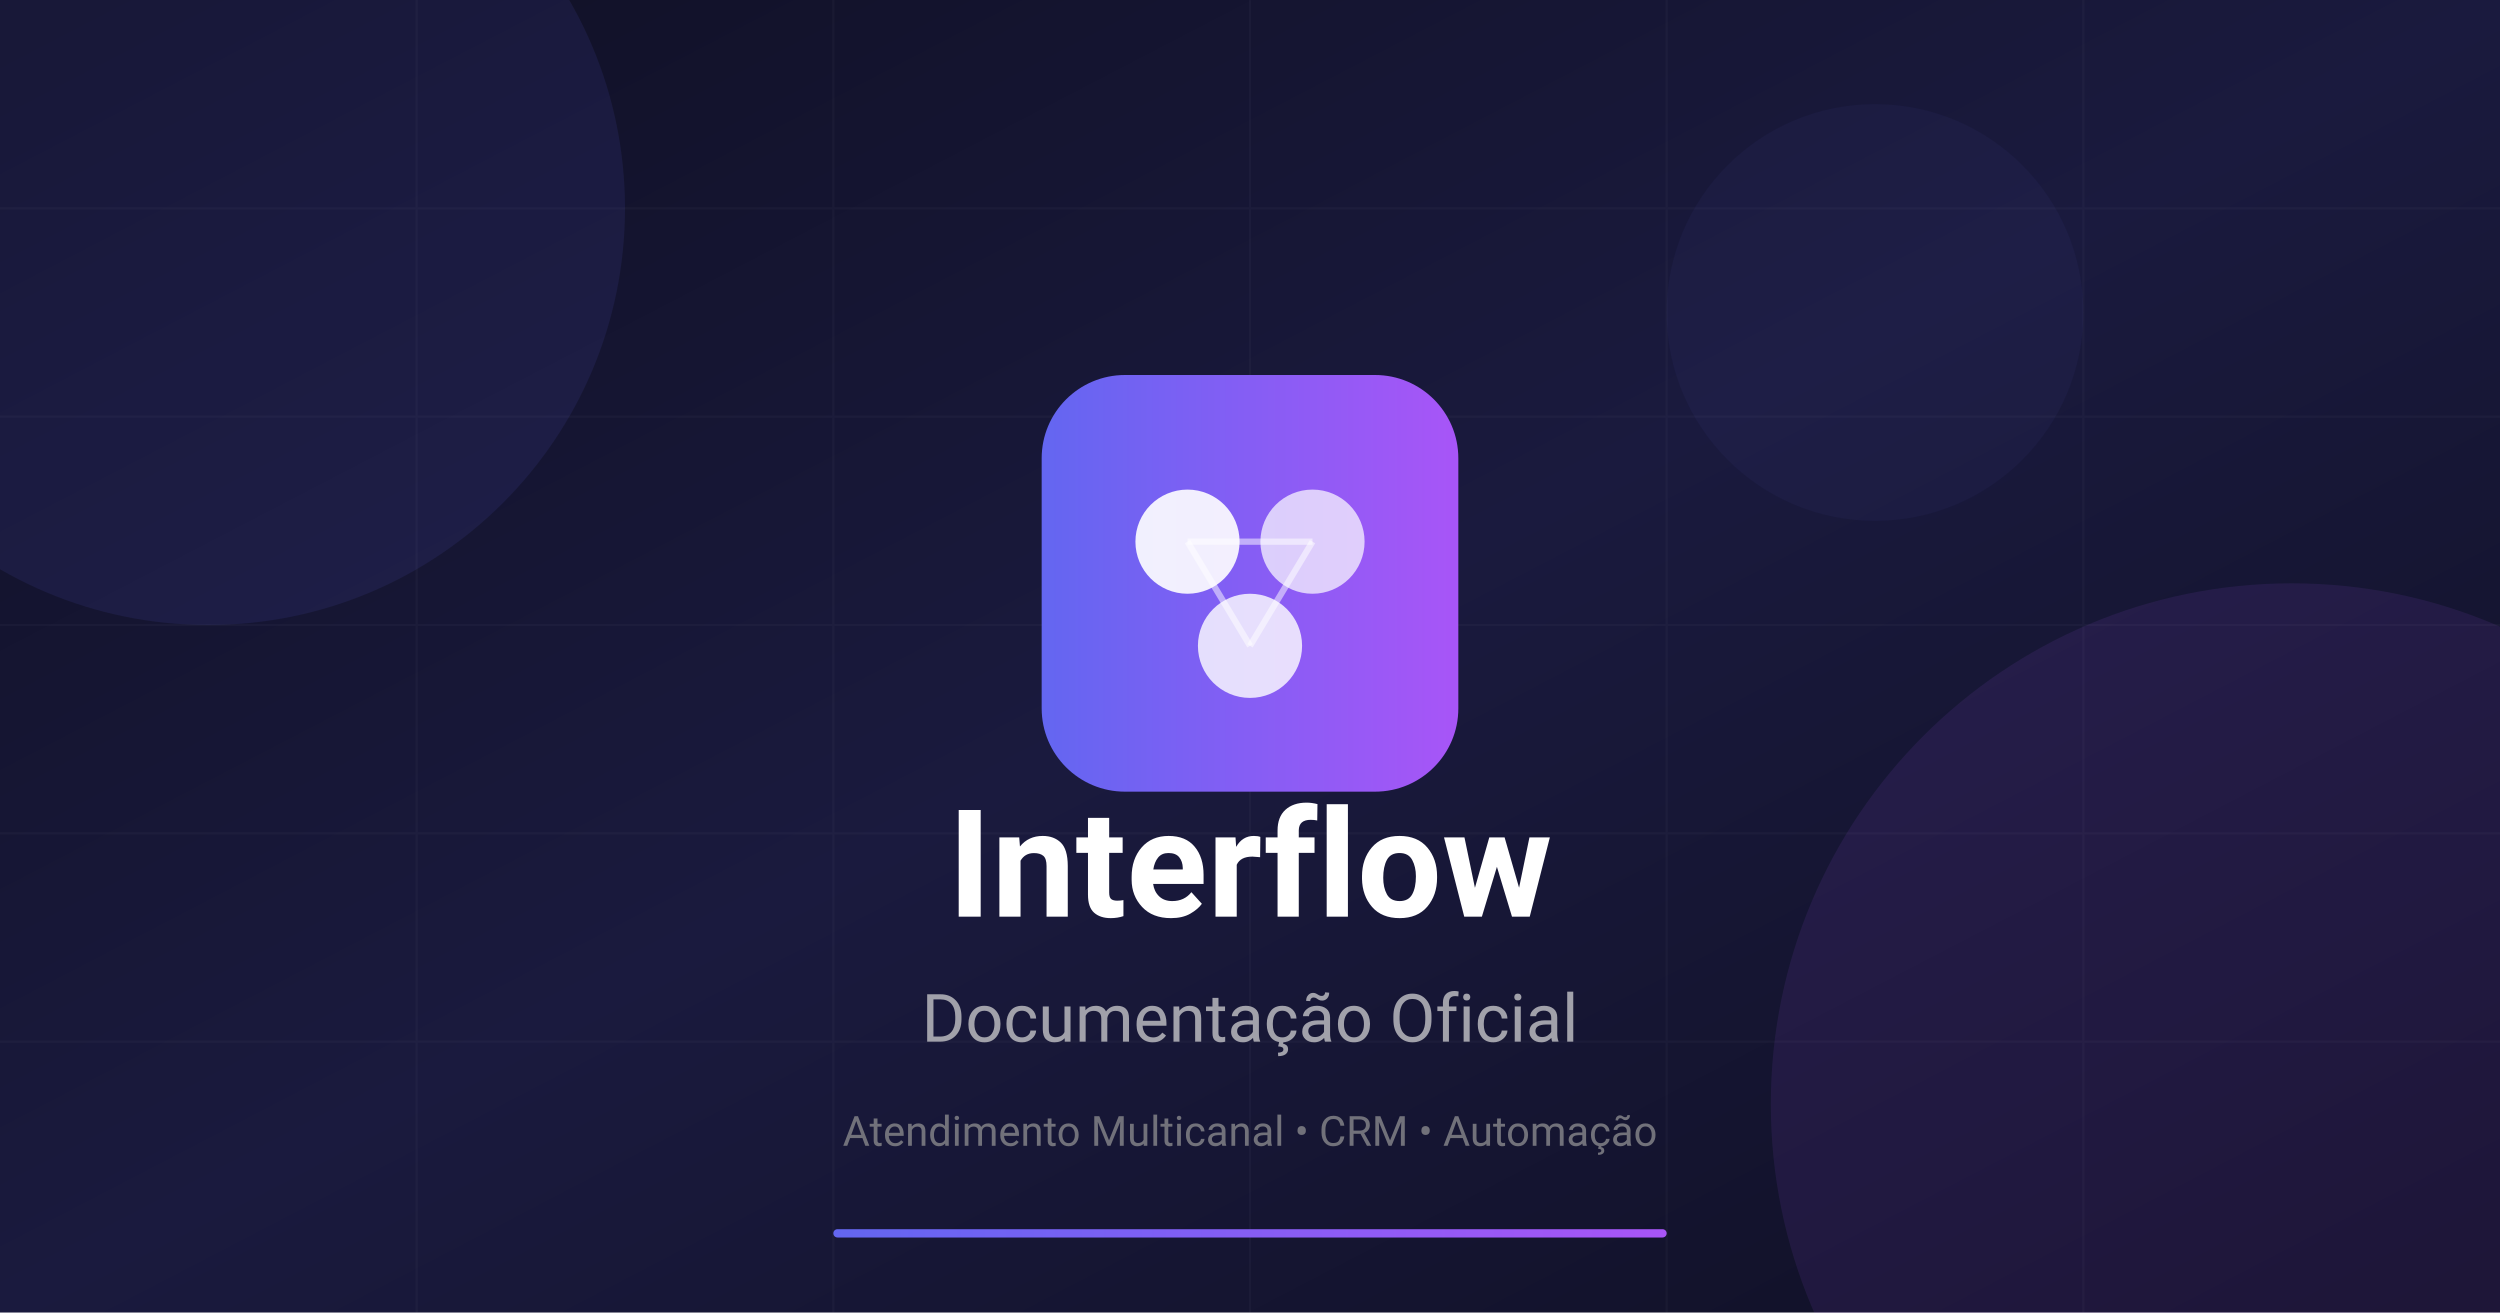
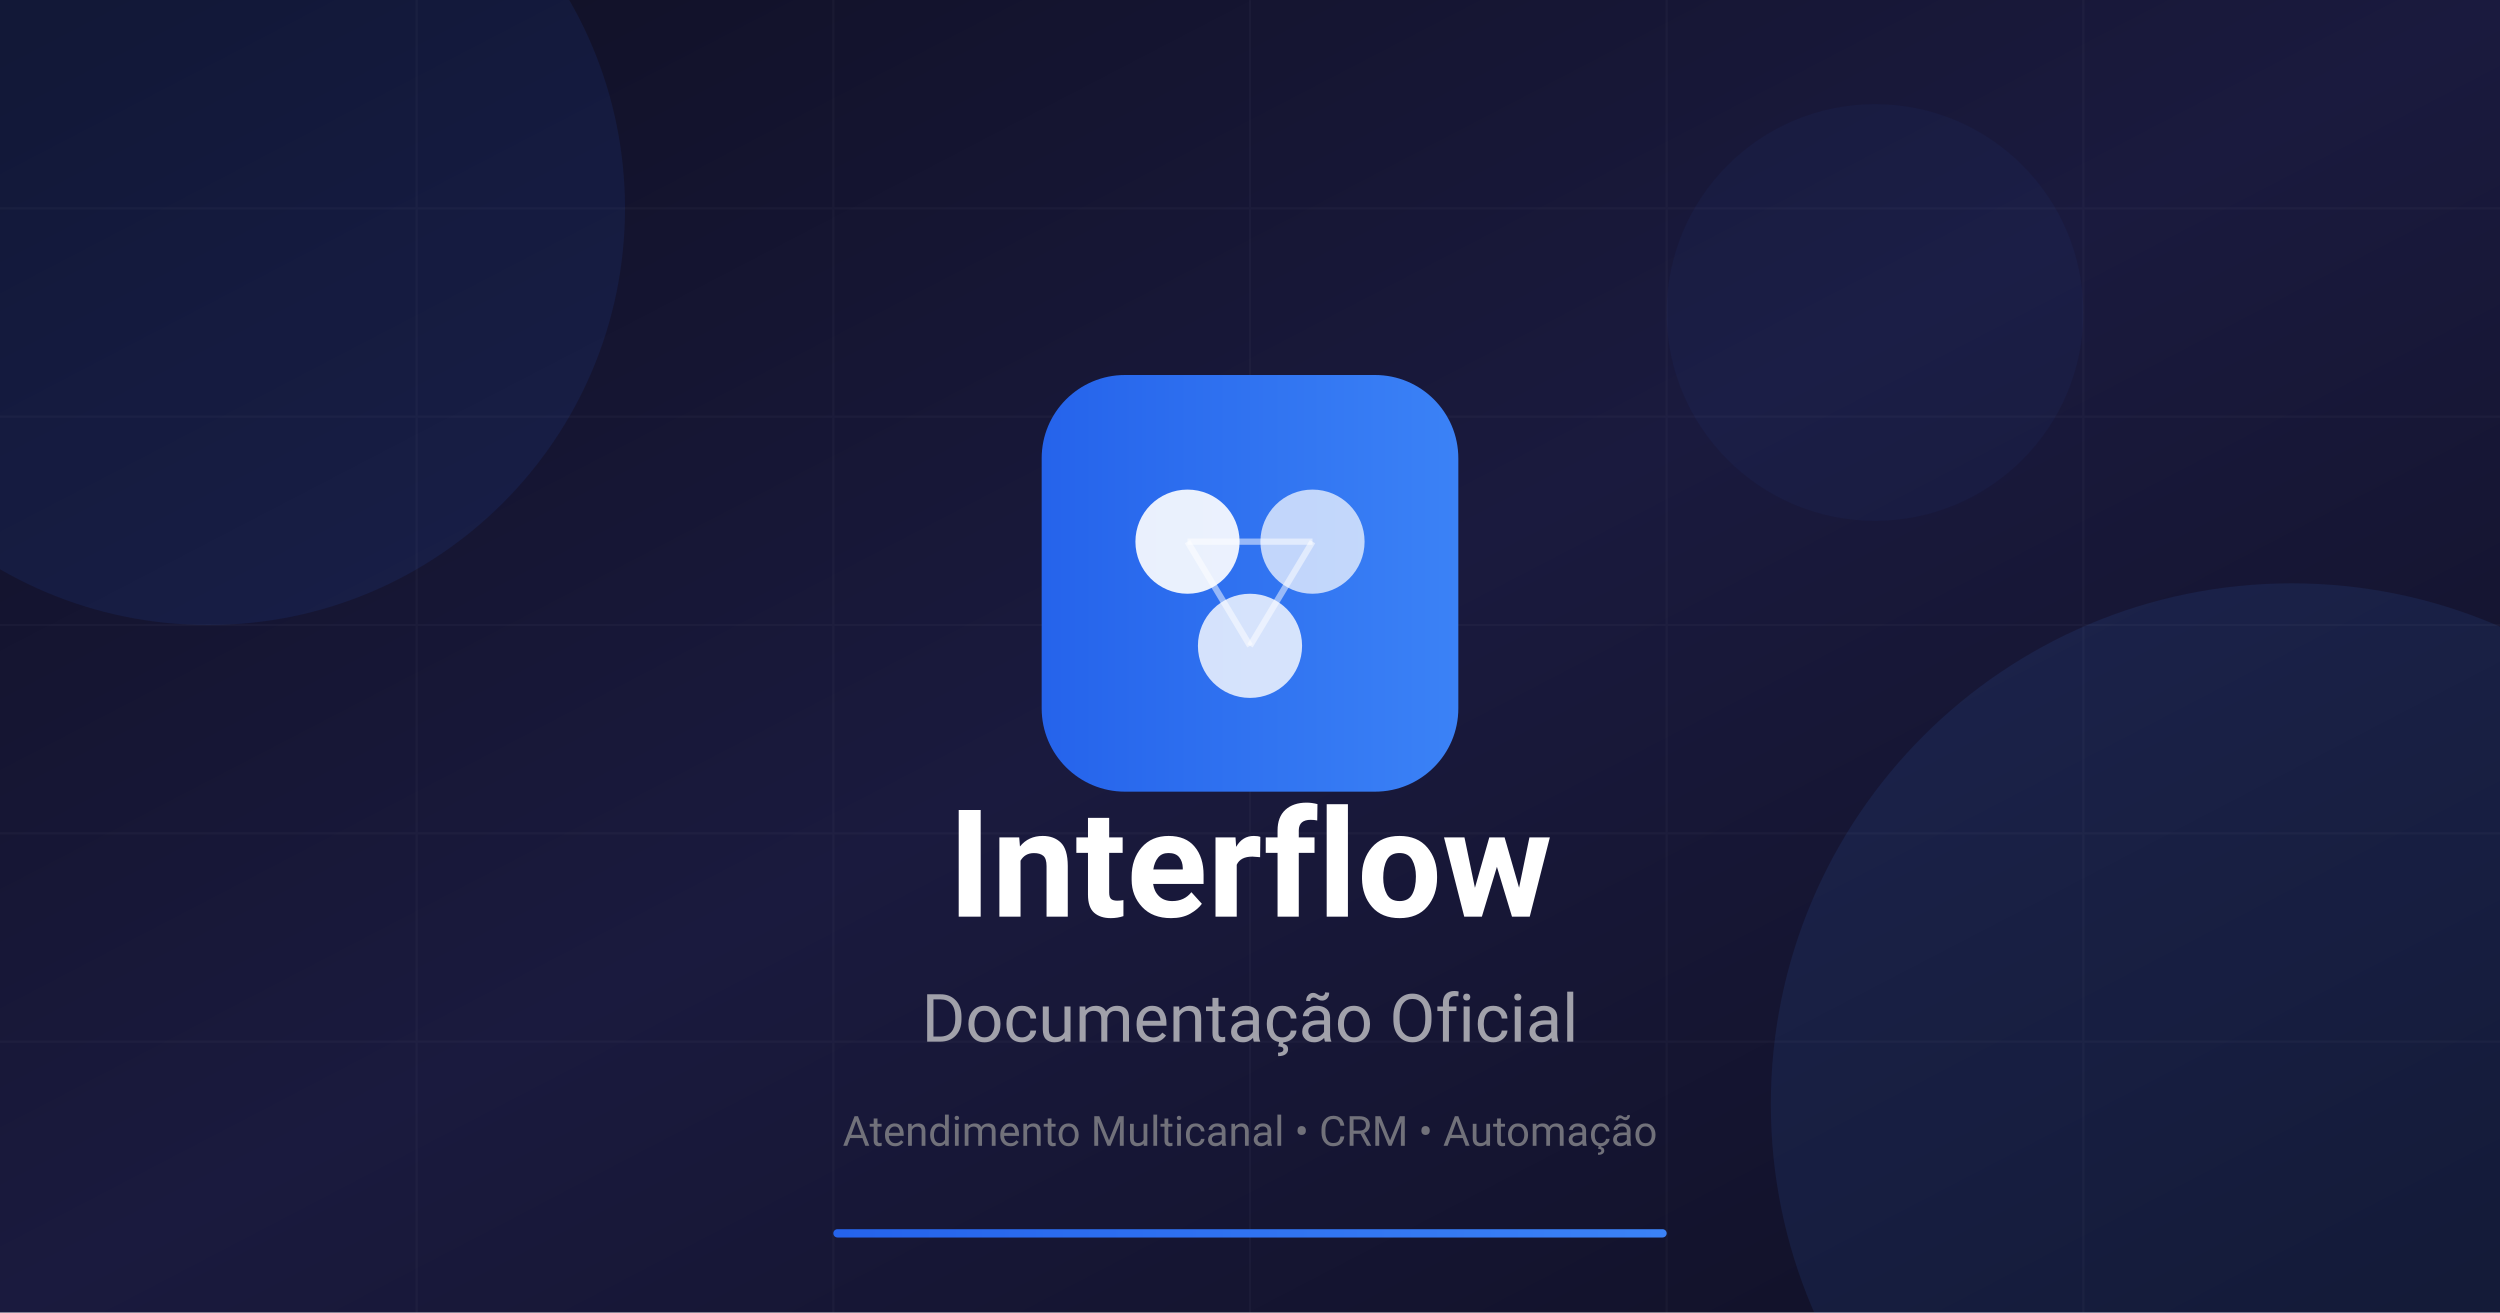
<svg xmlns="http://www.w3.org/2000/svg" width="1200" height="630" viewBox="0 0 1200 630" fill="none">
  <defs>
    <linearGradient id="bgGradient" x1="0%" y1="0%" x2="100%" y2="100%">
      <stop offset="0%" style="stop-color:#0f0f23" />
      <stop offset="50%" style="stop-color:#1a1a3e" />
      <stop offset="100%" style="stop-color:#0f0f23" />
    </linearGradient>
    <linearGradient id="accentGradient" x1="0%" y1="0%" x2="100%" y2="0%">
-       <stop offset="0%" style="stop-color:#6366f1" />
-       <stop offset="100%" style="stop-color:#a855f7" />
+       <stop offset="0%" style="stop-color:#2563eb" />
+       <stop offset="100%" style="stop-color:#3b82f6" />
    </linearGradient>
    <linearGradient id="textGradient" x1="0%" y1="0%" x2="100%" y2="0%">
-       <stop offset="0%" style="stop-color:#6366f1" />
-       <stop offset="100%" style="stop-color:#a855f7" />
+       <stop offset="0%" style="stop-color:#2563eb" />
+       <stop offset="100%" style="stop-color:#3b82f6" />
    </linearGradient>
  </defs>
  <rect width="1200" height="630" fill="url(#bgGradient)" />
-   <circle cx="100" cy="100" r="200" fill="#6366f1" opacity="0.1" />
-   <circle cx="1100" cy="530" r="250" fill="#a855f7" opacity="0.1" />
-   <circle cx="900" cy="150" r="100" fill="#6366f1" opacity="0.05" />
+   <circle cx="100" cy="100" r="200" fill="#2563eb" opacity="0.1" />
+   <circle cx="1100" cy="530" r="250" fill="#3b82f6" opacity="0.1" />
+   <circle cx="900" cy="150" r="100" fill="#2563eb" opacity="0.05" />
  <g opacity="0.03">
    <line x1="0" y1="100" x2="1200" y2="100" stroke="white" stroke-width="1" />
    <line x1="0" y1="200" x2="1200" y2="200" stroke="white" stroke-width="1" />
    <line x1="0" y1="300" x2="1200" y2="300" stroke="white" stroke-width="1" />
    <line x1="0" y1="400" x2="1200" y2="400" stroke="white" stroke-width="1" />
    <line x1="0" y1="500" x2="1200" y2="500" stroke="white" stroke-width="1" />
    <line x1="200" y1="0" x2="200" y2="630" stroke="white" stroke-width="1" />
    <line x1="400" y1="0" x2="400" y2="630" stroke="white" stroke-width="1" />
    <line x1="600" y1="0" x2="600" y2="630" stroke="white" stroke-width="1" />
    <line x1="800" y1="0" x2="800" y2="630" stroke="white" stroke-width="1" />
    <line x1="1000" y1="0" x2="1000" y2="630" stroke="white" stroke-width="1" />
  </g>
  <g transform="translate(500, 180)">
    <rect x="0" y="0" width="200" height="200" rx="40" fill="url(#accentGradient)" />
    <circle cx="70" cy="80" r="25" fill="white" opacity="0.9" />
    <circle cx="130" cy="80" r="25" fill="white" opacity="0.7" />
    <circle cx="100" cy="130" r="25" fill="white" opacity="0.8" />
    <line x1="70" y1="80" x2="130" y2="80" stroke="white" stroke-width="3" opacity="0.5" />
    <line x1="70" y1="80" x2="100" y2="130" stroke="white" stroke-width="3" opacity="0.5" />
    <line x1="130" y1="80" x2="100" y2="130" stroke="white" stroke-width="3" opacity="0.5" />
  </g>
  <text x="600" y="440" text-anchor="middle" font-family="system-ui, -apple-system, 'Segoe UI', Roboto, sans-serif" font-size="72" font-weight="700" fill="white">
    Interflow
  </text>
  <text x="600" y="500" text-anchor="middle" font-family="system-ui, -apple-system, 'Segoe UI', Roboto, sans-serif" font-size="32" fill="#a1a1aa">
    Documentação Oficial
  </text>
  <text x="600" y="550" text-anchor="middle" font-family="system-ui, -apple-system, 'Segoe UI', Roboto, sans-serif" font-size="20" fill="#71717a">
    Atendimento Multicanal • CRM • Automação
  </text>
  <rect x="400" y="590" width="400" height="4" rx="2" fill="url(#accentGradient)" />
</svg>
